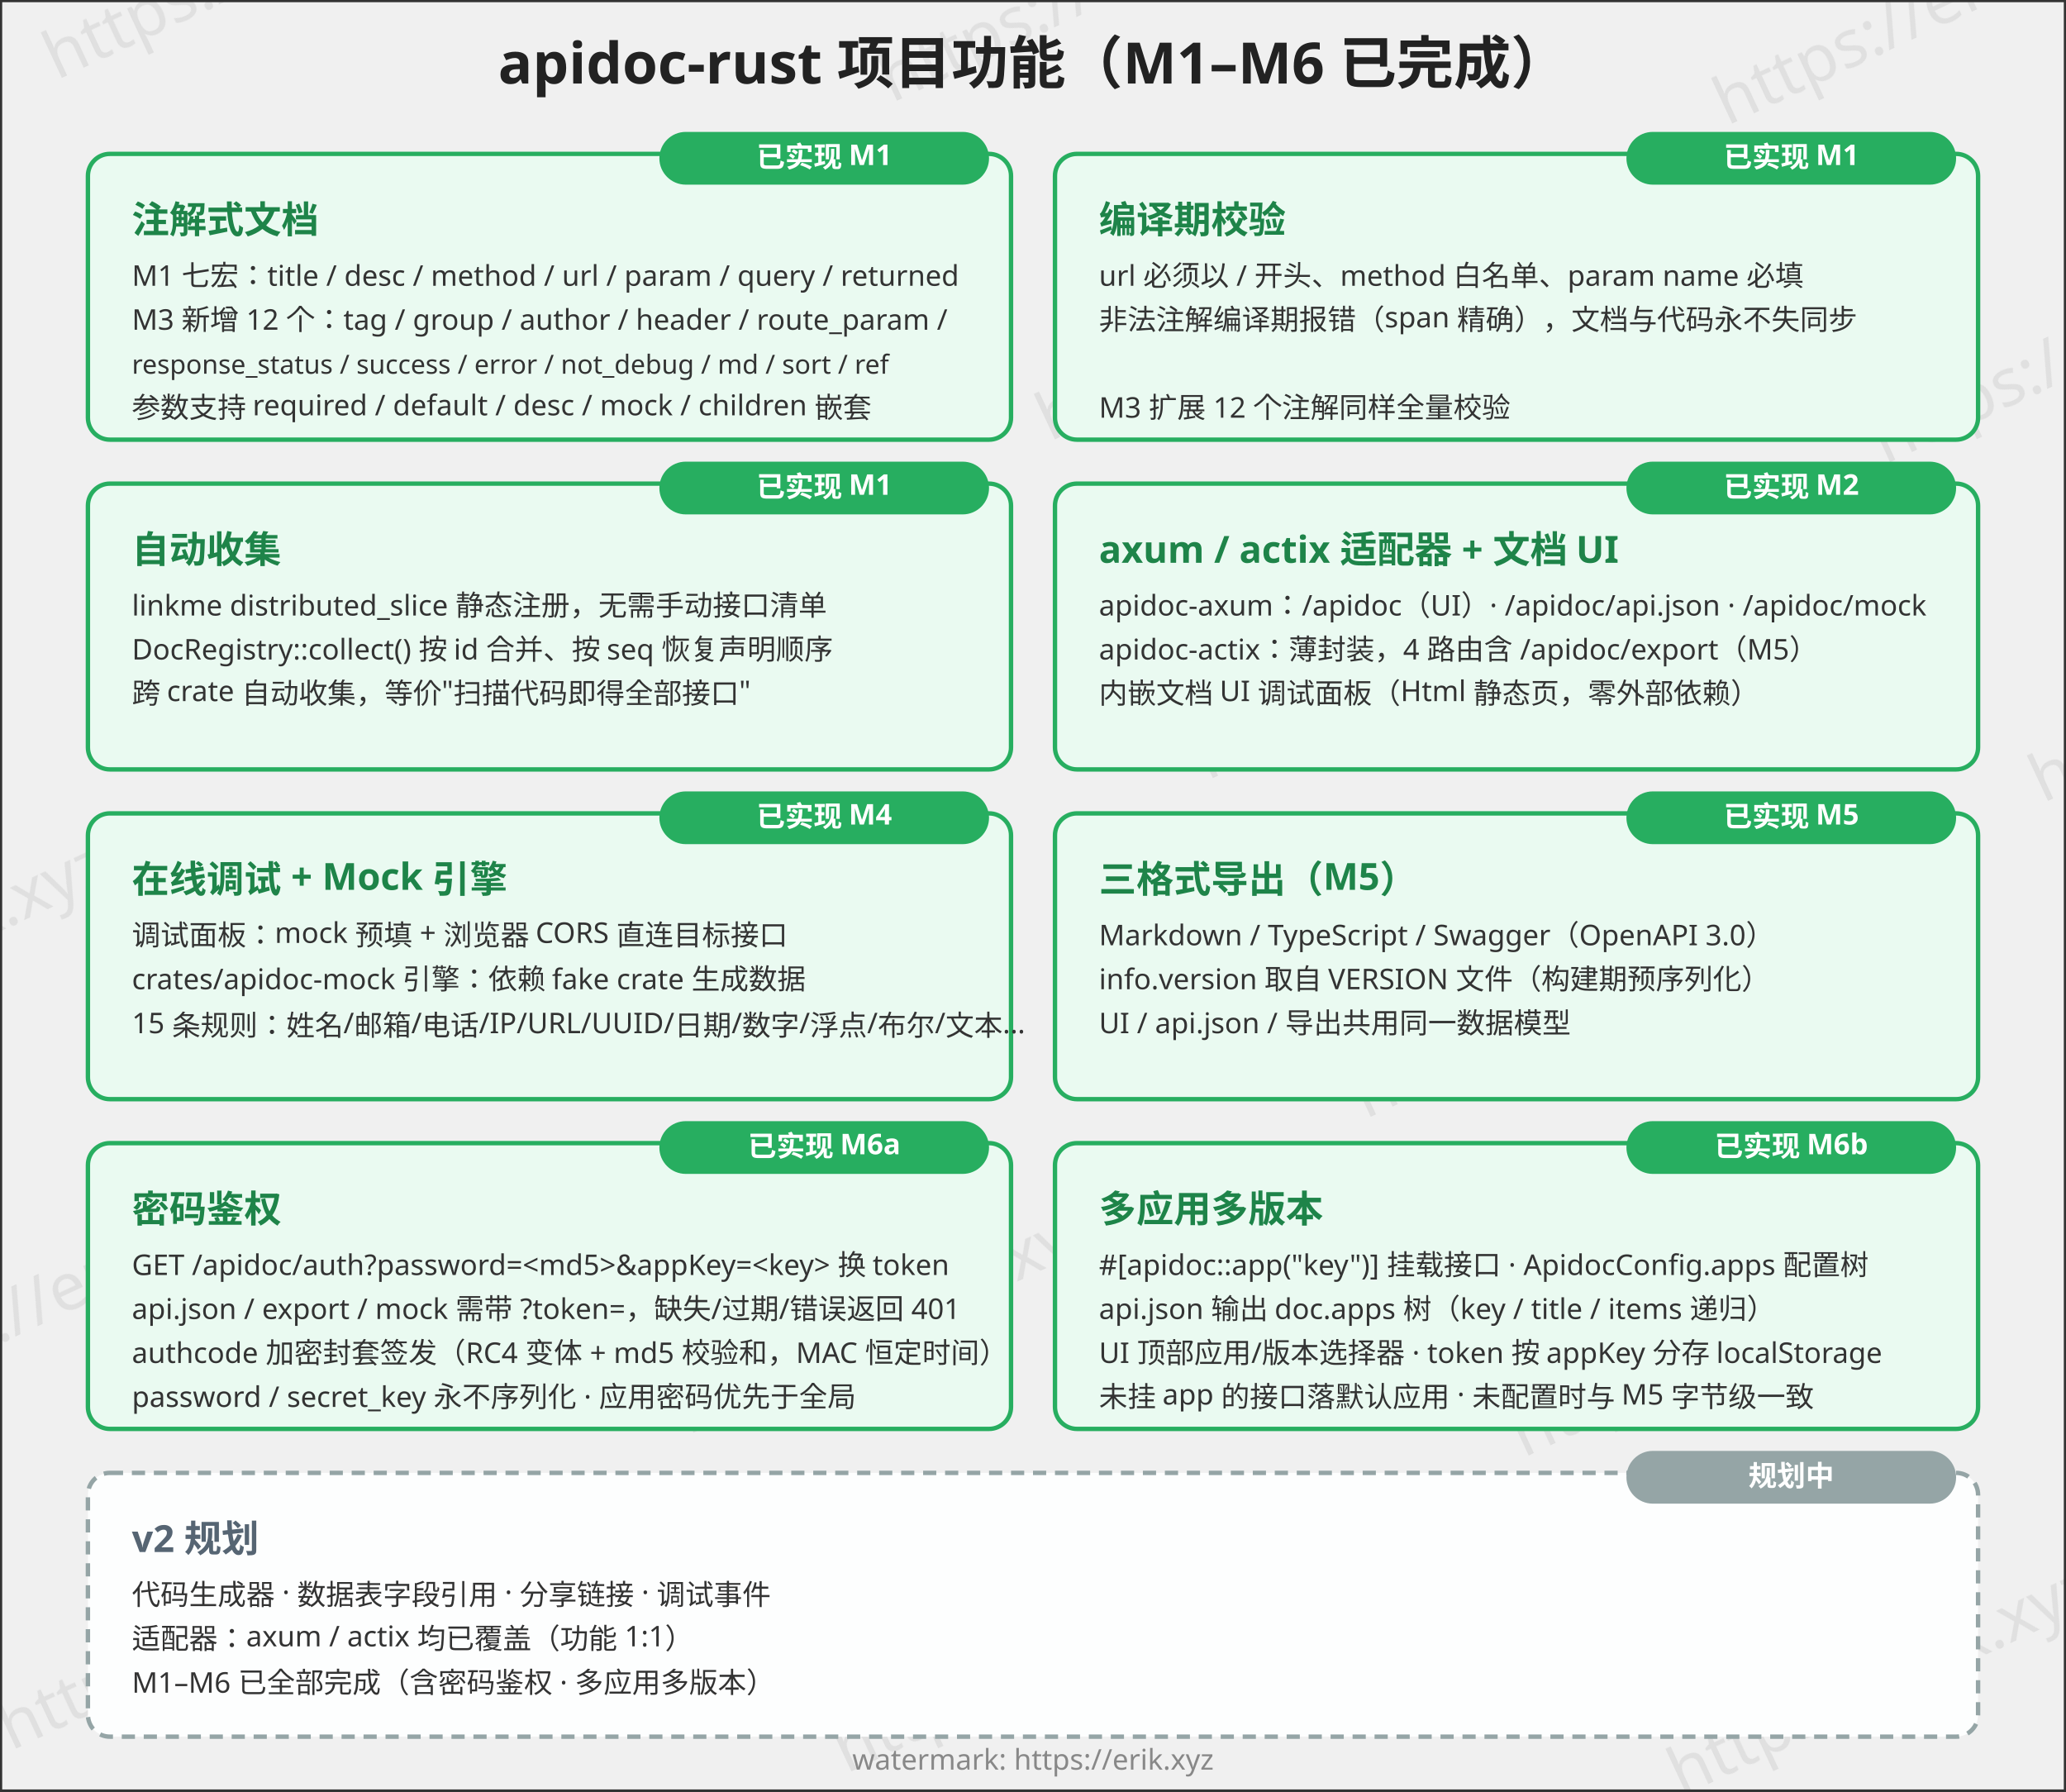
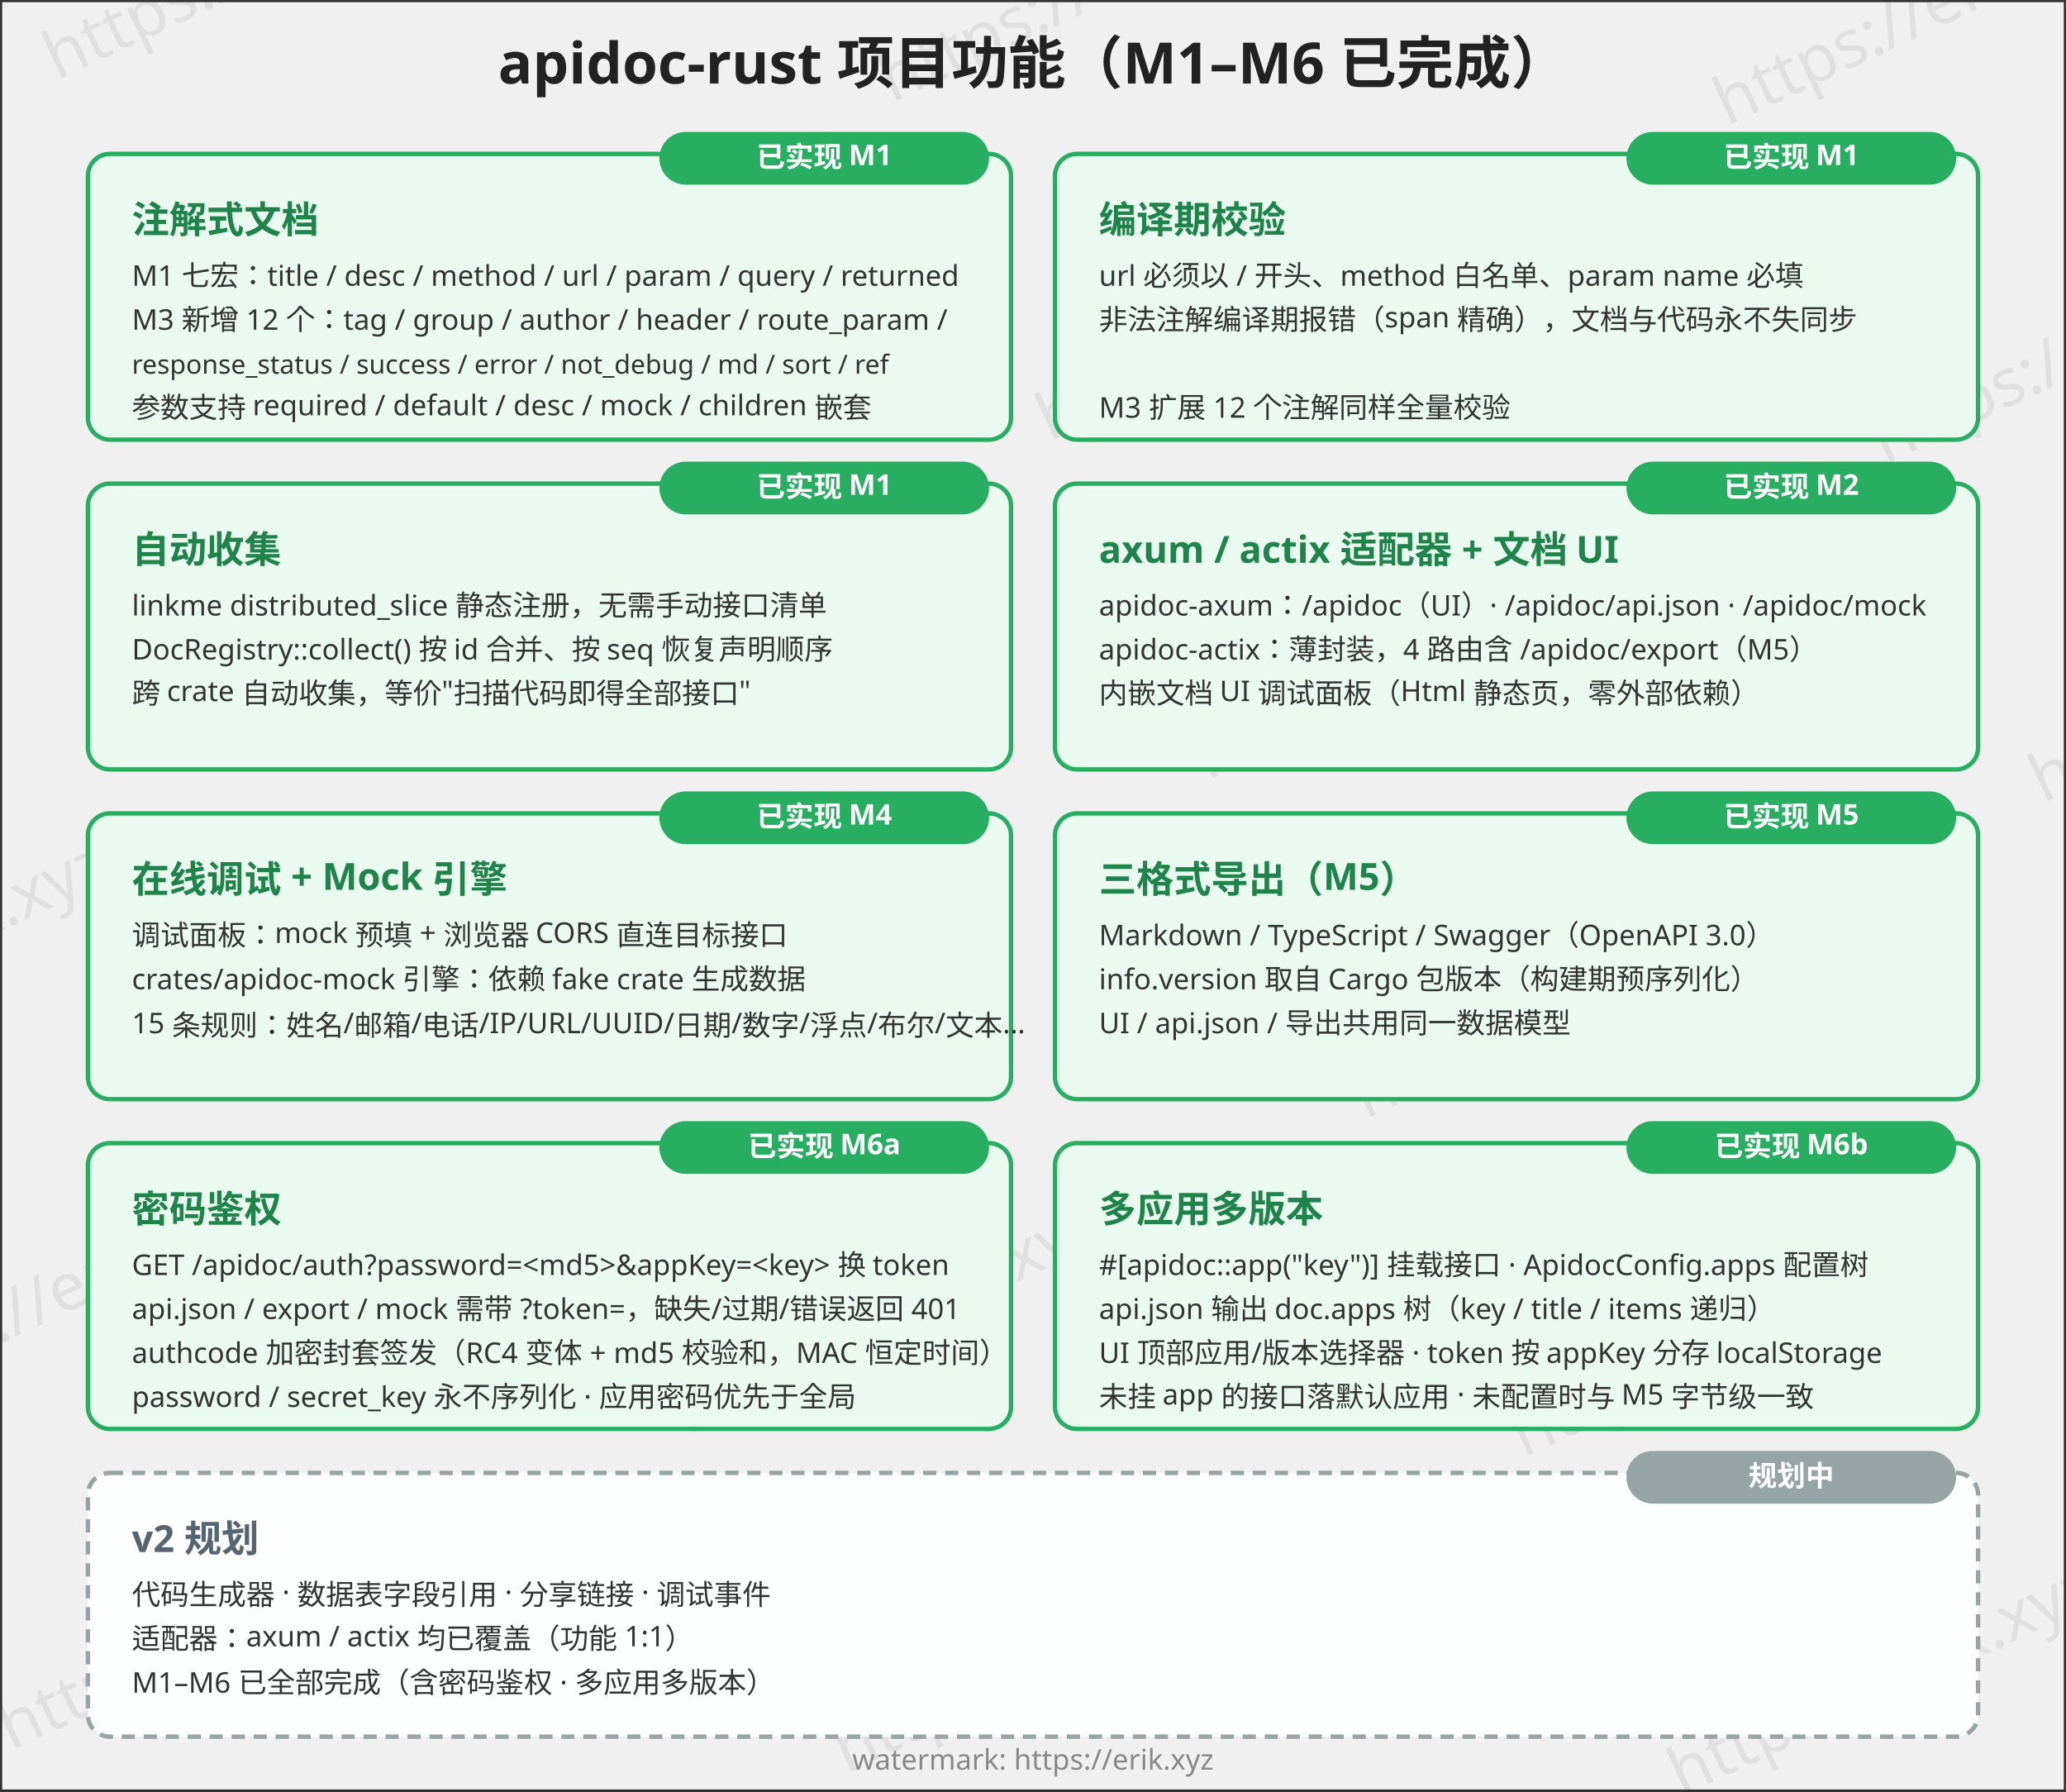
<svg xmlns="http://www.w3.org/2000/svg" viewBox="0 0 940 815" font-family="sans-serif">
  <defs>
    <pattern id="wm" width="340" height="170" patternUnits="userSpaceOnUse" patternTransform="rotate(-25)">
      <text x="8" y="44" font-size="30" fill="#888888" opacity="0.15">https://erik.xyz</text>
    </pattern>
  </defs>
  <rect width="940" height="815" fill="url(#wm)" />
  <rect x="0" y="0" width="940" height="815" fill="none" stroke="#333" stroke-width="2" />
  <text x="470" y="38" text-anchor="middle" font-size="26" font-weight="bold" fill="#222">apidoc-rust 项目功能（M1–M6 已完成）</text>
  <rect x="40" y="70" width="420" height="130" rx="10" fill="#eafaf1" stroke="#27ae60" stroke-width="2" />
  <rect x="300" y="60" width="150" height="24" rx="12" fill="#27ae60" />
  <text x="375" y="76" text-anchor="middle" font-size="13" fill="#fff" font-weight="bold">已实现 M1</text>
  <text x="60" y="106" font-size="17" font-weight="bold" fill="#1e8449">注解式文档</text>
  <text x="60" y="130" font-size="13" fill="#333">M1 七宏：title / desc / method / url / param / query / returned</text>
  <text x="60" y="150" font-size="13" fill="#333">M3 新增 12 个：tag / group / author / header / route_param /</text>
  <text x="60" y="170" font-size="12" fill="#333">response_status / success / error / not_debug / md / sort / ref</text>
  <text x="60" y="190" font-size="13" fill="#333">参数支持 required / default / desc / mock / children 嵌套</text>
  <rect x="480" y="70" width="420" height="130" rx="10" fill="#eafaf1" stroke="#27ae60" stroke-width="2" />
  <rect x="740" y="60" width="150" height="24" rx="12" fill="#27ae60" />
  <text x="815" y="76" text-anchor="middle" font-size="13" fill="#fff" font-weight="bold">已实现 M1</text>
  <text x="500" y="106" font-size="17" font-weight="bold" fill="#1e8449">编译期校验</text>
  <text x="500" y="130" font-size="13" fill="#333">url 必须以 / 开头、method 白名单、param name 必填</text>
  <text x="500" y="150" font-size="13" fill="#333">非法注解编译期报错（span 精确），文档与代码永不失同步</text>
  <text x="500" y="190" font-size="13" fill="#333">M3 扩展 12 个注解同样全量校验</text>
  <rect x="40" y="220" width="420" height="130" rx="10" fill="#eafaf1" stroke="#27ae60" stroke-width="2" />
  <rect x="300" y="210" width="150" height="24" rx="12" fill="#27ae60" />
  <text x="375" y="226" text-anchor="middle" font-size="13" fill="#fff" font-weight="bold">已实现 M1</text>
  <text x="60" y="256" font-size="17" font-weight="bold" fill="#1e8449">自动收集</text>
  <text x="60" y="280" font-size="13" fill="#333">linkme distributed_slice 静态注册，无需手动接口清单</text>
  <text x="60" y="300" font-size="13" fill="#333">DocRegistry::collect() 按 id 合并、按 seq 恢复声明顺序</text>
  <text x="60" y="320" font-size="13" fill="#333">跨 crate 自动收集，等价"扫描代码即得全部接口"</text>
  <rect x="480" y="220" width="420" height="130" rx="10" fill="#eafaf1" stroke="#27ae60" stroke-width="2" />
  <rect x="740" y="210" width="150" height="24" rx="12" fill="#27ae60" />
  <text x="815" y="226" text-anchor="middle" font-size="13" fill="#fff" font-weight="bold">已实现 M2</text>
  <text x="500" y="256" font-size="17" font-weight="bold" fill="#1e8449">axum / actix 适配器 + 文档 UI</text>
  <text x="500" y="280" font-size="13" fill="#333">apidoc-axum：/apidoc（UI）· /apidoc/api.json · /apidoc/mock</text>
  <text x="500" y="300" font-size="13" fill="#333">apidoc-actix：薄封装，4 路由含 /apidoc/export（M5）</text>
  <text x="500" y="320" font-size="13" fill="#333">内嵌文档 UI 调试面板（Html 静态页，零外部依赖）</text>
  <rect x="40" y="370" width="420" height="130" rx="10" fill="#eafaf1" stroke="#27ae60" stroke-width="2" />
  <rect x="300" y="360" width="150" height="24" rx="12" fill="#27ae60" />
  <text x="375" y="376" text-anchor="middle" font-size="13" fill="#fff" font-weight="bold">已实现 M4</text>
  <text x="60" y="406" font-size="17" font-weight="bold" fill="#1e8449">在线调试 + Mock 引擎</text>
  <text x="60" y="430" font-size="13" fill="#333">调试面板：mock 预填 + 浏览器 CORS 直连目标接口</text>
  <text x="60" y="450" font-size="13" fill="#333">crates/apidoc-mock 引擎：依赖 fake crate 生成数据</text>
  <text x="60" y="470" font-size="13" fill="#333">15 条规则：姓名/邮箱/电话/IP/URL/UUID/日期/数字/浮点/布尔/文本…</text>
  <rect x="480" y="370" width="420" height="130" rx="10" fill="#eafaf1" stroke="#27ae60" stroke-width="2" />
  <rect x="740" y="360" width="150" height="24" rx="12" fill="#27ae60" />
  <text x="815" y="376" text-anchor="middle" font-size="13" fill="#fff" font-weight="bold">已实现 M5</text>
  <text x="500" y="406" font-size="17" font-weight="bold" fill="#1e8449">三格式导出（M5）</text>
  <text x="500" y="430" font-size="13" fill="#333">Markdown / TypeScript / Swagger（OpenAPI 3.0）</text>
-   <text x="500" y="450" font-size="13" fill="#333">info.version 取自 VERSION 文件（构建期预序列化）</text>
+   <text x="500" y="450" font-size="13" fill="#333">info.version 取自 Cargo 包版本（构建期预序列化）</text>
  <text x="500" y="470" font-size="13" fill="#333">UI / api.json / 导出共用同一数据模型</text>
  <rect x="40" y="520" width="420" height="130" rx="10" fill="#eafaf1" stroke="#27ae60" stroke-width="2" />
  <rect x="300" y="510" width="150" height="24" rx="12" fill="#27ae60" />
  <text x="375" y="526" text-anchor="middle" font-size="13" fill="#fff" font-weight="bold">已实现 M6a</text>
  <text x="60" y="556" font-size="17" font-weight="bold" fill="#1e8449">密码鉴权</text>
  <text x="60" y="580" font-size="13" fill="#333">GET /apidoc/auth?password=&lt;md5&gt;&amp;appKey=&lt;key&gt; 换 token</text>
  <text x="60" y="600" font-size="13" fill="#333">api.json / export / mock 需带 ?token=，缺失/过期/错误返回 401</text>
  <text x="60" y="620" font-size="13" fill="#333">authcode 加密封套签发（RC4 变体 + md5 校验和，MAC 恒定时间）</text>
  <text x="60" y="640" font-size="13" fill="#333">password / secret_key 永不序列化 · 应用密码优先于全局</text>
  <rect x="480" y="520" width="420" height="130" rx="10" fill="#eafaf1" stroke="#27ae60" stroke-width="2" />
  <rect x="740" y="510" width="150" height="24" rx="12" fill="#27ae60" />
  <text x="815" y="526" text-anchor="middle" font-size="13" fill="#fff" font-weight="bold">已实现 M6b</text>
  <text x="500" y="556" font-size="17" font-weight="bold" fill="#1e8449">多应用多版本</text>
  <text x="500" y="580" font-size="13" fill="#333">#[apidoc::app("key")] 挂载接口 · ApidocConfig.apps 配置树</text>
  <text x="500" y="600" font-size="13" fill="#333">api.json 输出 doc.apps 树（key / title / items 递归）</text>
  <text x="500" y="620" font-size="13" fill="#333">UI 顶部应用/版本选择器 · token 按 appKey 分存 localStorage</text>
  <text x="500" y="640" font-size="13" fill="#333">未挂 app 的接口落默认应用 · 未配置时与 M5 字节级一致</text>
  <rect x="40" y="670" width="860" height="120" rx="10" fill="#fdfefe" stroke="#95a5a6" stroke-width="2" stroke-dasharray="6 4" />
  <rect x="740" y="660" width="150" height="24" rx="12" fill="#95a5a6" />
  <text x="815" y="676" text-anchor="middle" font-size="13" fill="#fff" font-weight="bold">规划中</text>
  <text x="60" y="706" font-size="17" font-weight="bold" fill="#566573">v2 规划</text>
  <text x="60" y="730" font-size="13" fill="#333">代码生成器 · 数据表字段引用 · 分享链接 · 调试事件</text>
  <text x="60" y="750" font-size="13" fill="#333">适配器：axum / actix 均已覆盖（功能 1:1）</text>
  <text x="60" y="770" font-size="13" fill="#333">M1–M6 已全部完成（含密码鉴权 · 多应用多版本）</text>
  <text x="470" y="805" text-anchor="middle" font-size="13" fill="#888">watermark: https://erik.xyz</text>
</svg>
